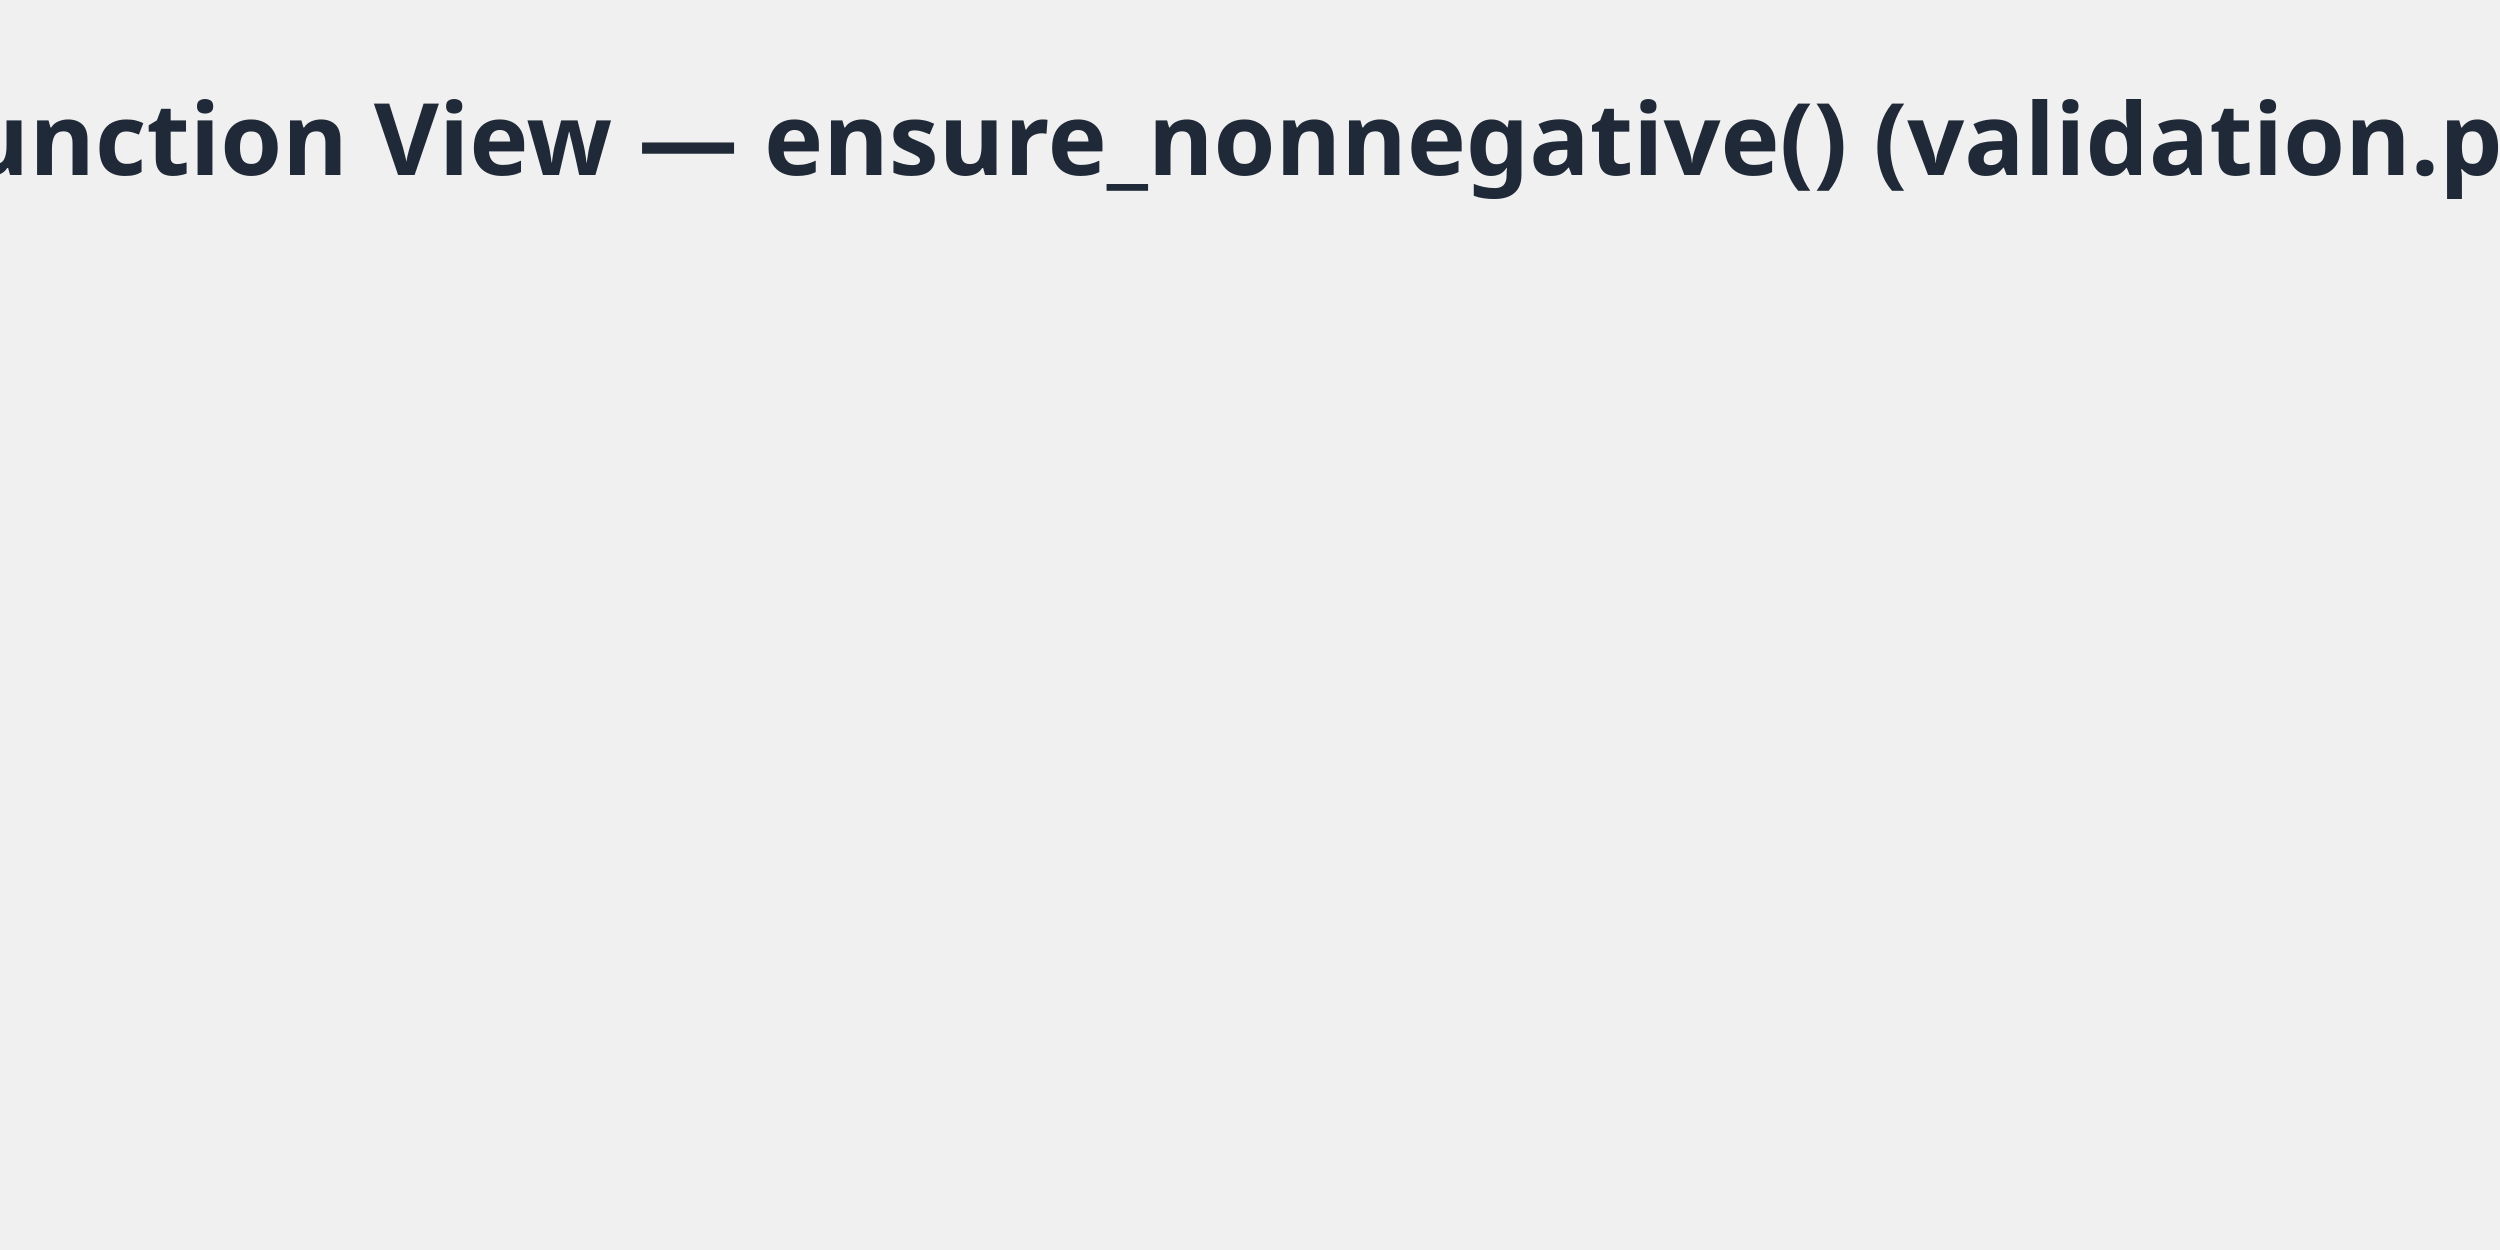
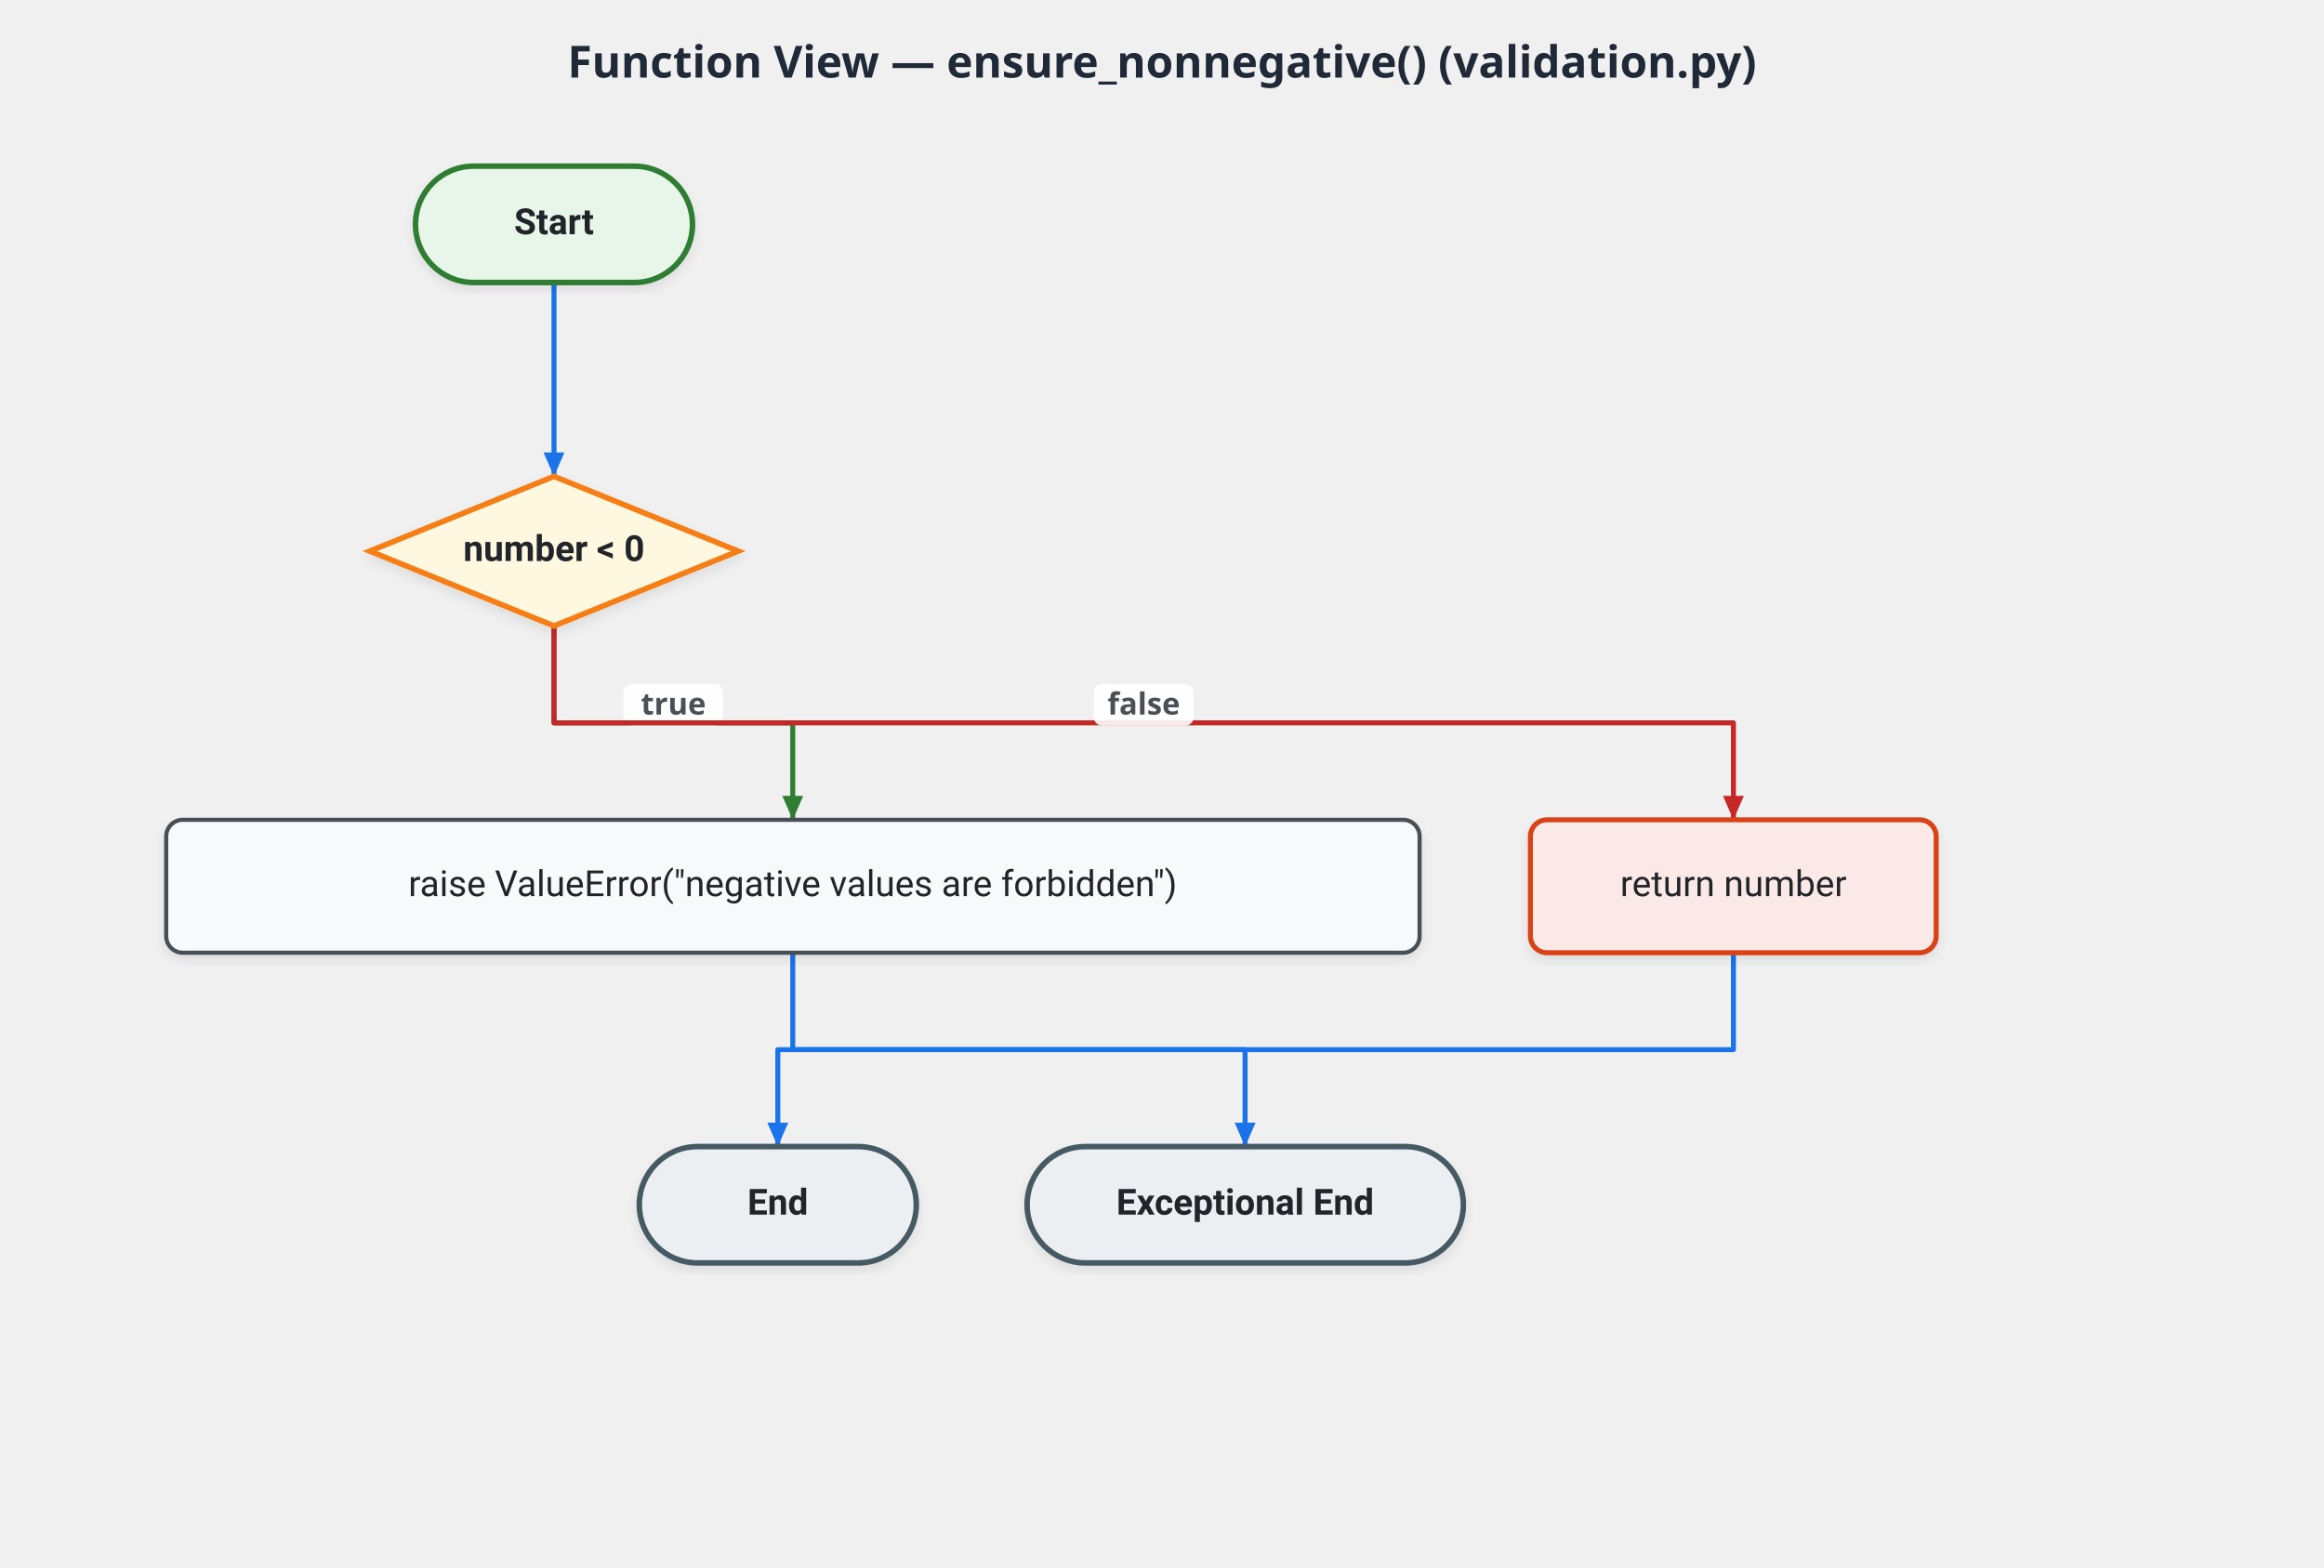
- <svg xmlns="http://www.w3.org/2000/svg" viewBox="0 0 400.0 200.0" width="400.0" height="200.0" class="flowbridge-diagram">
+ <svg xmlns="http://www.w3.org/2000/svg" viewBox="0 0 839.0 566.0" width="839.0" height="566.0" class="flowbridge-diagram">
  <defs>
    <marker id="arrow" viewBox="0 0 10 10" refX="8" refY="5" markerWidth="6" markerHeight="6" orient="auto-start-reverse">
      <path d="M 0 1.5 L 8 5 L 0 8.5 z" fill="#1a73e8" />
    </marker>
    <marker id="arrow-true" viewBox="0 0 10 10" refX="8" refY="5" markerWidth="6" markerHeight="6" orient="auto-start-reverse">
      <path d="M 0 1.5 L 8 5 L 0 8.5 z" fill="#2e7d32" />
    </marker>
    <marker id="arrow-false" viewBox="0 0 10 10" refX="8" refY="5" markerWidth="6" markerHeight="6" orient="auto-start-reverse">
      <path d="M 0 1.5 L 8 5 L 0 8.5 z" fill="#c62828" />
    </marker>
    <filter id="nodeShadow" x="-5%" y="-5%" width="110%" height="115%">
      <feDropShadow dx="0" dy="2" stdDeviation="2" flood-opacity="0.08" />
    </filter>
  </defs>
  <style>
    .node-text { font-family: -apple-system, BlinkMacSystemFont, "Segoe UI", Roboto, monospace; font-size: 13px; text-anchor: middle; dominant-baseline: middle; fill: #212529; }
    .node-subtext { font-family: sans-serif; font-size: 11px; fill: #6c757d; text-anchor: middle; }
    .edge-line { fill: none; stroke: #1a73e8; stroke-width: 1.8; stroke-linecap: round; stroke-linejoin: round; }
    .edge-true { stroke: #2e7d32; }
    .edge-false { stroke: #c62828; }
    .edge-back { stroke: #e65100; stroke-dasharray: 4,3; }
    .edge-label { font-family: sans-serif; font-size: 11px; font-weight: 600; fill: #495057; text-anchor: middle; }
    .clickable { cursor: pointer; transition: transform 0.15s, filter 0.15s; }
    .clickable:hover { filter: brightness(0.95); }
  </style>
-   <text x="200.0" y="28" font-family="sans-serif" font-size="16" font-weight="bold" text-anchor="middle" fill="#1f2937">Function View — ensure_nonnegative() (validation.py)</text>
+   <text x="419.5" y="28" font-family="sans-serif" font-size="16" font-weight="bold" text-anchor="middle" fill="#1f2937">Function View — ensure_nonnegative() (validation.py)</text>
+   <path d="M 200.0 102.0 L 200.0 172.0" class="edge-line" marker-end="url(#arrow)" />
+   <path d="M 200.0 226.0 L 200.0 261.0 L 286.2 261.0 L 286.2 296.0" class="edge-line edge-true" marker-end="url(#arrow-true)" />
+   <rect x="225.1" y="247.0" width="36" height="15" fill="#ffffff" rx="3" opacity="0.9" />
+   <text x="243.1" y="258.0" class="edge-label">true</text>
+   <path d="M 286.2 344.0 L 286.2 379.0 L 449.5 379.0 L 449.5 414.0" class="edge-line" marker-end="url(#arrow)" />
+   <path d="M 200.0 226.0 L 200.0 261.0 L 625.8 261.0 L 625.8 296.0" class="edge-line edge-false" marker-end="url(#arrow-false)" />
+   <rect x="394.9" y="247.0" width="36" height="15" fill="#ffffff" rx="3" opacity="0.9" />
+   <text x="412.9" y="258.0" class="edge-label">false</text>
+   <path d="M 625.8 344.0 L 625.8 379.0 L 280.8 379.0 L 280.8 414.0" class="edge-line" marker-end="url(#arrow)" />
+   <g id="fb1_WyIxZDQ4MmZiZS05Y2M2LTRhYzItOWFhOS03MGZhZTg5OTMzMGQiLDEsIm5vZGUiLCJmYjFfV3lJeFpEUTRNbVppWlMwNVkyTTJMVFJoWXpJdE9XRmhPUzAzTUdaaFpUZzVPVE16TUdRaUxERXNJbWR5WVhCb0lpd2lablZ1WTNScGIyNGlMQ0pqWWpabVl6RTJOQzAzTW1abExUUmlZbUl0WVRNM1lpMW1OalUzTkRCbFpHTmlPREVpTERFMExEQXNJbVZ1YzNWeVpWOXViMjV1WldkaGRHbDJaU0pkIiwwXQ" data-node-id="fb1_WyIxZDQ4MmZiZS05Y2M2LTRhYzItOWFhOS03MGZhZTg5OTMzMGQiLDEsIm5vZGUiLCJmYjFfV3lJeFpEUTRNbVppWlMwNVkyTTJMVFJoWXpJdE9XRmhPUzAzTUdaaFpUZzVPVE16TUdRaUxERXNJbWR5WVhCb0lpd2lablZ1WTNScGIyNGlMQ0pqWWpabVl6RTJOQzAzTW1abExUUmlZbUl0WVRNM1lpMW1OalUzTkRCbFpHTmlPREVpTERFMExEQXNJbVZ1YzNWeVpWOXViMjV1WldkaGRHbDJaU0pkIiwwXQ">
+     <rect x="150.0" y="60.0" width="100.0" height="42.0" rx="21.0" fill="#e8f5e9" stroke="#2e7d32" stroke-width="2" filter="url(#nodeShadow)" />
+     <text x="200.0" y="81.0" class="node-text" fill="#1b5e20" font-weight="600">Start</text>
+   </g>
+   <g id="fb1_WyIxZDQ4MmZiZS05Y2M2LTRhYzItOWFhOS03MGZhZTg5OTMzMGQiLDEsIm5vZGUiLCJmYjFfV3lJeFpEUTRNbVppWlMwNVkyTTJMVFJoWXpJdE9XRmhPUzAzTUdaaFpUZzVPVE16TUdRaUxERXNJbWR5WVhCb0lpd2lablZ1WTNScGIyNGlMQ0pqWWpabVl6RTJOQzAzTW1abExUUmlZbUl0WVRNM1lpMW1OalUzTkRCbFpHTmlPREVpTERFMExEQXNJbVZ1YzNWeVpWOXViMjV1WldkaGRHbDJaU0pkIiwxXQ" data-node-id="fb1_WyIxZDQ4MmZiZS05Y2M2LTRhYzItOWFhOS03MGZhZTg5OTMzMGQiLDEsIm5vZGUiLCJmYjFfV3lJeFpEUTRNbVppWlMwNVkyTTJMVFJoWXpJdE9XRmhPUzAzTUdaaFpUZzVPVE16TUdRaUxERXNJbWR5WVhCb0lpd2lablZ1WTNScGIyNGlMQ0pqWWpabVl6RTJOQzAzTW1abExUUmlZbUl0WVRNM1lpMW1OalUzTkRCbFpHTmlPREVpTERFMExEQXNJbVZ1YzNWeVpWOXViMjV1WldkaGRHbDJaU0pkIiwxXQ">
+     <rect x="230.8" y="414.0" width="100.0" height="42.0" rx="21.0" fill="#eceff1" stroke="#455a64" stroke-width="2" filter="url(#nodeShadow)" />
+     <text x="280.8" y="435.0" class="node-text" fill="#263238" font-weight="600">End</text>
+   </g>
+   <g id="fb1_WyIxZDQ4MmZiZS05Y2M2LTRhYzItOWFhOS03MGZhZTg5OTMzMGQiLDEsIm5vZGUiLCJmYjFfV3lJeFpEUTRNbVppWlMwNVkyTTJMVFJoWXpJdE9XRmhPUzAzTUdaaFpUZzVPVE16TUdRaUxERXNJbWR5WVhCb0lpd2lablZ1WTNScGIyNGlMQ0pqWWpabVl6RTJOQzAzTW1abExUUmlZbUl0WVRNM1lpMW1OalUzTkRCbFpHTmlPREVpTERFMExEQXNJbVZ1YzNWeVpWOXViMjV1WldkaGRHbDJaU0pkIiwyXQ" data-node-id="fb1_WyIxZDQ4MmZiZS05Y2M2LTRhYzItOWFhOS03MGZhZTg5OTMzMGQiLDEsIm5vZGUiLCJmYjFfV3lJeFpEUTRNbVppWlMwNVkyTTJMVFJoWXpJdE9XRmhPUzAzTUdaaFpUZzVPVE16TUdRaUxERXNJbWR5WVhCb0lpd2lablZ1WTNScGIyNGlMQ0pqWWpabVl6RTJOQzAzTW1abExUUmlZbUl0WVRNM1lpMW1OalUzTkRCbFpHTmlPREVpTERFMExEQXNJbVZ1YzNWeVpWOXViMjV1WldkaGRHbDJaU0pkIiwyXQ" data-file-id="cb6fc164-72fe-4bbb-a37b-f65740edcb81" data-start-line="15" data-end-line="15">
+     <polygon points="200.0,172.0 266.5,199.0 200.0,226.0 133.5,199.0" fill="#fff8e1" stroke="#f57f17" stroke-width="2" filter="url(#nodeShadow)" />
+     <text x="200.0" y="199.0" class="node-text" fill="#e65100" font-weight="600">number &lt; 0</text>
+   </g>
+   <g id="fb1_WyIxZDQ4MmZiZS05Y2M2LTRhYzItOWFhOS03MGZhZTg5OTMzMGQiLDEsIm5vZGUiLCJmYjFfV3lJeFpEUTRNbVppWlMwNVkyTTJMVFJoWXpJdE9XRmhPUzAzTUdaaFpUZzVPVE16TUdRaUxERXNJbWR5WVhCb0lpd2lablZ1WTNScGIyNGlMQ0pqWWpabVl6RTJOQzAzTW1abExUUmlZbUl0WVRNM1lpMW1OalUzTkRCbFpHTmlPREVpTERFMExEQXNJbVZ1YzNWeVpWOXViMjV1WldkaGRHbDJaU0pkIiwzXQ" data-node-id="fb1_WyIxZDQ4MmZiZS05Y2M2LTRhYzItOWFhOS03MGZhZTg5OTMzMGQiLDEsIm5vZGUiLCJmYjFfV3lJeFpEUTRNbVppWlMwNVkyTTJMVFJoWXpJdE9XRmhPUzAzTUdaaFpUZzVPVE16TUdRaUxERXNJbWR5WVhCb0lpd2lablZ1WTNScGIyNGlMQ0pqWWpabVl6RTJOQzAzTW1abExUUmlZbUl0WVRNM1lpMW1OalUzTkRCbFpHTmlPREVpTERFMExEQXNJbVZ1YzNWeVpWOXViMjV1WldkaGRHbDJaU0pkIiwzXQ" data-file-id="cb6fc164-72fe-4bbb-a37b-f65740edcb81" data-start-line="16" data-end-line="16">
+     <rect x="60.0" y="296.0" width="452.5" height="48.0" rx="6" fill="#f8f9fa" stroke="#495057" stroke-width="1.5" filter="url(#nodeShadow)" />
+     <text x="286.2" y="320.0" class="node-text">raise ValueError("negative values are forbidden")</text>
+   </g>
+   <g id="fb1_WyIxZDQ4MmZiZS05Y2M2LTRhYzItOWFhOS03MGZhZTg5OTMzMGQiLDEsIm5vZGUiLCJmYjFfV3lJeFpEUTRNbVppWlMwNVkyTTJMVFJoWXpJdE9XRmhPUzAzTUdaaFpUZzVPVE16TUdRaUxERXNJbWR5WVhCb0lpd2lablZ1WTNScGIyNGlMQ0pqWWpabVl6RTJOQzAzTW1abExUUmlZbUl0WVRNM1lpMW1OalUzTkRCbFpHTmlPREVpTERFMExEQXNJbVZ1YzNWeVpWOXViMjV1WldkaGRHbDJaU0pkIiw0XQ" data-node-id="fb1_WyIxZDQ4MmZiZS05Y2M2LTRhYzItOWFhOS03MGZhZTg5OTMzMGQiLDEsIm5vZGUiLCJmYjFfV3lJeFpEUTRNbVppWlMwNVkyTTJMVFJoWXpJdE9XRmhPUzAzTUdaaFpUZzVPVE16TUdRaUxERXNJbWR5WVhCb0lpd2lablZ1WTNScGIyNGlMQ0pqWWpabVl6RTJOQzAzTW1abExUUmlZbUl0WVRNM1lpMW1OalUzTkRCbFpHTmlPREVpTERFMExEQXNJbVZ1YzNWeVpWOXViMjV1WldkaGRHbDJaU0pkIiw0XQ">
+     <rect x="370.8" y="414.0" width="157.5" height="42.0" rx="21.0" fill="#eceff1" stroke="#455a64" stroke-width="2" filter="url(#nodeShadow)" />
+     <text x="449.5" y="435.0" class="node-text" fill="#263238" font-weight="600">Exceptional End</text>
+   </g>
+   <g id="fb1_WyIxZDQ4MmZiZS05Y2M2LTRhYzItOWFhOS03MGZhZTg5OTMzMGQiLDEsIm5vZGUiLCJmYjFfV3lJeFpEUTRNbVppWlMwNVkyTTJMVFJoWXpJdE9XRmhPUzAzTUdaaFpUZzVPVE16TUdRaUxERXNJbWR5WVhCb0lpd2lablZ1WTNScGIyNGlMQ0pqWWpabVl6RTJOQzAzTW1abExUUmlZbUl0WVRNM1lpMW1OalUzTkRCbFpHTmlPREVpTERFMExEQXNJbVZ1YzNWeVpWOXViMjV1WldkaGRHbDJaU0pkIiw1XQ" data-node-id="fb1_WyIxZDQ4MmZiZS05Y2M2LTRhYzItOWFhOS03MGZhZTg5OTMzMGQiLDEsIm5vZGUiLCJmYjFfV3lJeFpEUTRNbVppWlMwNVkyTTJMVFJoWXpJdE9XRmhPUzAzTUdaaFpUZzVPVE16TUdRaUxERXNJbWR5WVhCb0lpd2lablZ1WTNScGIyNGlMQ0pqWWpabVl6RTJOQzAzTW1abExUUmlZbUl0WVRNM1lpMW1OalUzTkRCbFpHTmlPREVpTERFMExEQXNJbVZ1YzNWeVpWOXViMjV1WldkaGRHbDJaU0pkIiw1XQ" data-file-id="cb6fc164-72fe-4bbb-a37b-f65740edcb81" data-start-line="17" data-end-line="17">
+     <rect x="552.5" y="296.0" width="146.5" height="48.0" rx="6" fill="#fbe9e7" stroke="#d84315" stroke-width="1.8" filter="url(#nodeShadow)" />
+     <text x="625.8" y="320.0" class="node-text" fill="#bf360c">return number</text>
+   </g>
</svg>
